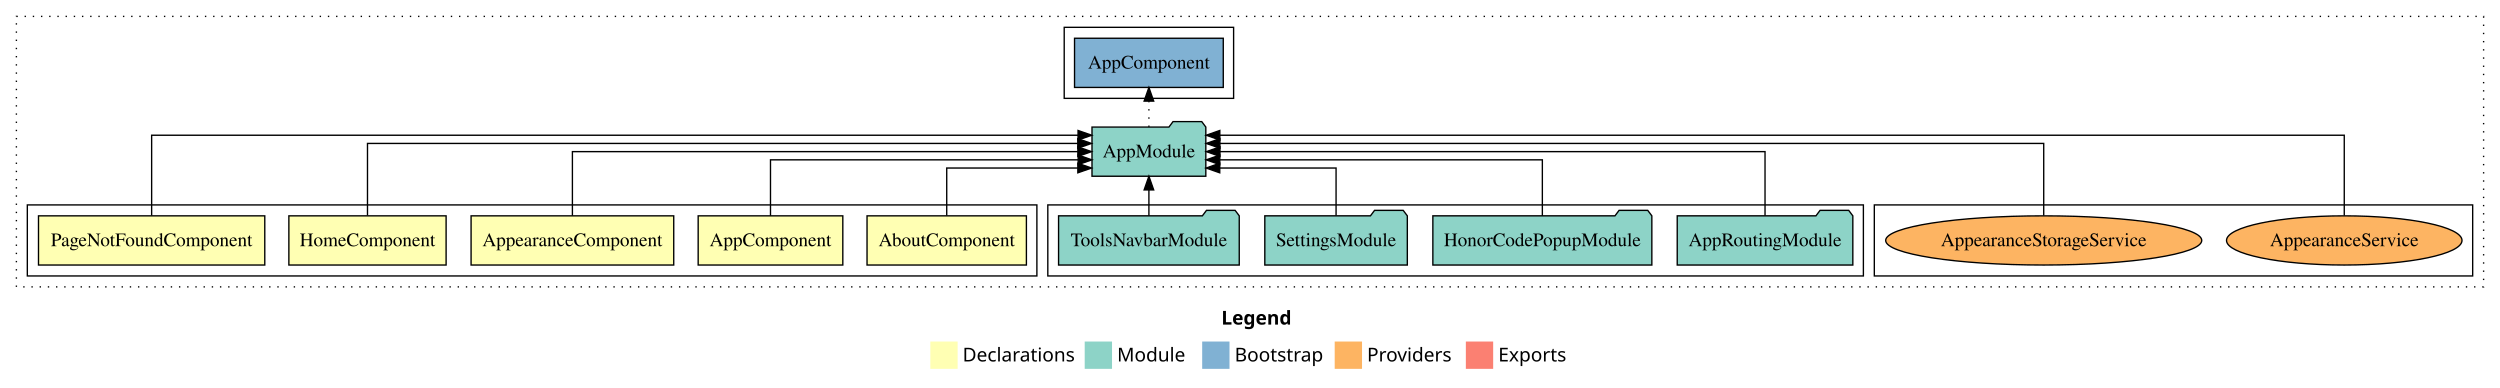
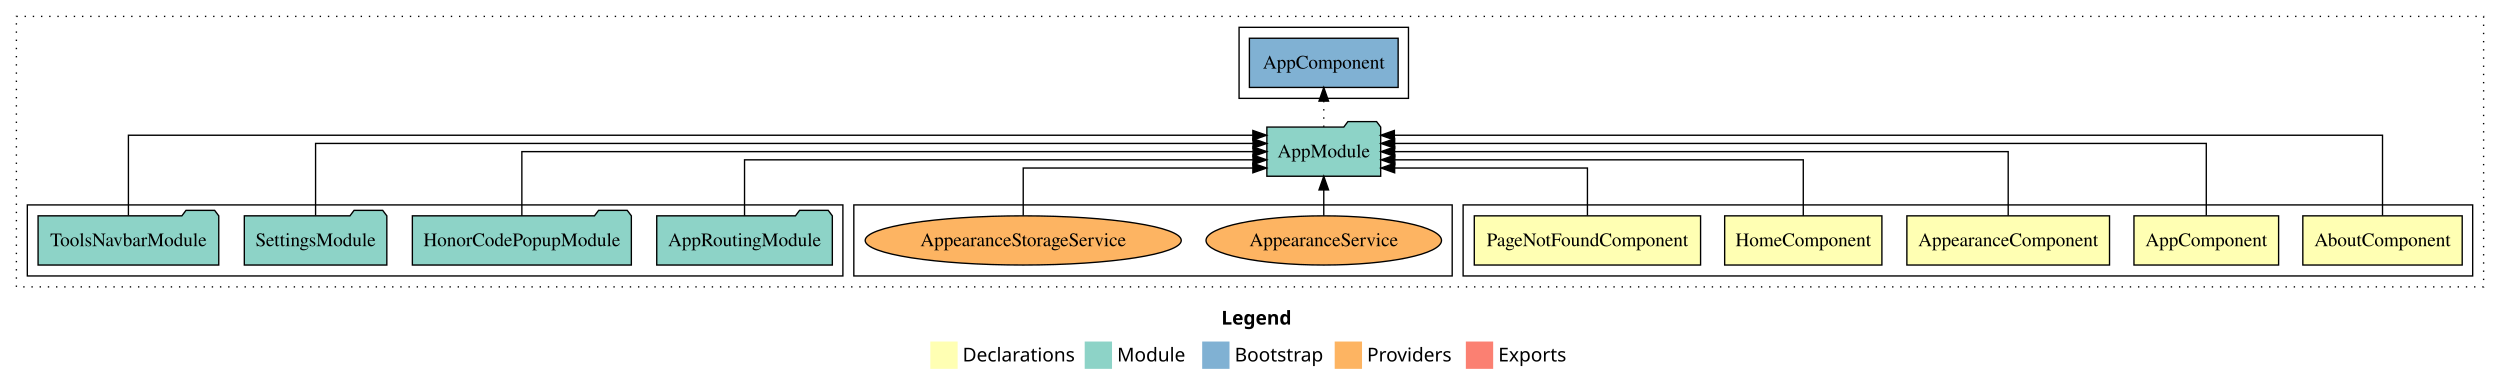
<svg xmlns="http://www.w3.org/2000/svg" width="1830pt" height="284pt" viewBox="0.00 0.00 1830.00 284.00">
  <g id="graph0" class="graph" transform="scale(1 1) rotate(0) translate(4 280)">
    <polygon fill="white" stroke="transparent" points="-4,4 -4,-280 1826,-280 1826,4 -4,4" />
    <text text-anchor="start" x="890.01" y="-42.4" font-family="Times-12" font-weight="bold" font-size="14.00">Legend</text>
    <polygon fill="#ffffb3" stroke="transparent" points="677,-10 677,-30 697,-30 697,-10 677,-10" />
    <text text-anchor="start" x="700.63" y="-15.4" font-family="Times-12" font-size="14.00">  Declarations</text>
    <polygon fill="#8dd3c7" stroke="transparent" points="790,-10 790,-30 810,-30 810,-10 790,-10" />
    <text text-anchor="start" x="813.73" y="-15.4" font-family="Times-12" font-size="14.00">  Module</text>
    <polygon fill="#80b1d3" stroke="transparent" points="876,-10 876,-30 896,-30 896,-10 876,-10" />
    <text text-anchor="start" x="899.78" y="-15.4" font-family="Times-12" font-size="14.00">  Bootstrap</text>
    <polygon fill="#fdb462" stroke="transparent" points="973,-10 973,-30 993,-30 993,-10 973,-10" />
    <text text-anchor="start" x="996.67" y="-15.4" font-family="Times-12" font-size="14.00">  Providers</text>
    <polygon fill="#fb8072" stroke="transparent" points="1069,-10 1069,-30 1089,-30 1089,-10 1069,-10" />
    <text text-anchor="start" x="1092.73" y="-15.4" font-family="Times-12" font-size="14.00">  Exports</text>
    <g id="clust1" class="cluster">
      <polygon fill="none" stroke="black" stroke-dasharray="1,5" points="8,-70 8,-268 1814,-268 1814,-70 8,-70" />
    </g>
+     <g id="clust2" class="cluster">
+       <polygon fill="none" stroke="black" points="1067,-78 1067,-130 1806,-130 1806,-78 1067,-78" />
+     </g>
    <g id="clust11" class="cluster">
-       <polygon fill="none" stroke="black" points="1368,-78 1368,-130 1806,-130 1806,-78 1368,-78" />
+       <polygon fill="none" stroke="black" points="621,-78 621,-130 1059,-130 1059,-78 621,-78" />
    </g>
    <g id="clust10" class="cluster">
-       <polygon fill="none" stroke="black" points="775,-208 775,-260 899,-260 899,-208 775,-208" />
+       <polygon fill="none" stroke="black" points="903,-208 903,-260 1027,-260 1027,-208 903,-208" />
    </g>
    <g id="clust8" class="cluster">
-       <polygon fill="none" stroke="black" points="763,-78 763,-130 1360,-130 1360,-78 763,-78" />
-     </g>
-     <g id="clust2" class="cluster">
-       <polygon fill="none" stroke="black" points="16,-78 16,-130 755,-130 755,-78 16,-78" />
+       <polygon fill="none" stroke="black" points="16,-78 16,-130 613,-130 613,-78 16,-78" />
    </g>
    <g id="node1" class="node">
-       <polygon fill="#ffffb3" stroke="black" points="747.33,-122 630.67,-122 630.67,-86 747.33,-86 747.33,-122" />
-       <text text-anchor="middle" x="689" y="-99.8" font-family="Times,serif" font-size="14.00">AboutComponent</text>
+       <polygon fill="#ffffb3" stroke="black" points="1798.33,-122 1681.67,-122 1681.67,-86 1798.33,-86 1798.33,-122" />
+       <text text-anchor="middle" x="1740" y="-99.8" font-family="Times,serif" font-size="14.00">AboutComponent</text>
    </g>
    <g id="node6" class="node">
-       <polygon fill="#8dd3c7" stroke="black" points="878.66,-187 875.66,-191 854.66,-191 851.66,-187 795.34,-187 795.34,-151 878.66,-151 878.66,-187" />
-       <text text-anchor="middle" x="837" y="-164.8" font-family="Times,serif" font-size="14.00">AppModule</text>
+       <polygon fill="#8dd3c7" stroke="black" points="1006.66,-187 1003.66,-191 982.66,-191 979.66,-187 923.34,-187 923.34,-151 1006.66,-151 1006.66,-187" />
+       <text text-anchor="middle" x="965" y="-164.8" font-family="Times,serif" font-size="14.00">AppModule</text>
    </g>
    <g id="edge1" class="edge">
-       <path fill="none" stroke="black" d="M689,-122.24C689,-137.57 689,-157 689,-157 689,-157 784.99,-157 784.99,-157" />
-       <polygon fill="black" stroke="black" points="784.99,-160.5 794.99,-157 784.98,-153.5 784.99,-160.5" />
+       <path fill="none" stroke="black" d="M1740,-122.25C1740,-145.02 1740,-181 1740,-181 1740,-181 1016.67,-181 1016.67,-181" />
+       <polygon fill="black" stroke="black" points="1016.67,-177.5 1006.67,-181 1016.67,-184.5 1016.67,-177.5" />
    </g>
    <g id="node2" class="node">
-       <polygon fill="#ffffb3" stroke="black" points="612.94,-122 507.06,-122 507.06,-86 612.94,-86 612.94,-122" />
-       <text text-anchor="middle" x="560" y="-99.8" font-family="Times,serif" font-size="14.00">AppComponent</text>
+       <polygon fill="#ffffb3" stroke="black" points="1663.94,-122 1558.06,-122 1558.06,-86 1663.94,-86 1663.94,-122" />
+       <text text-anchor="middle" x="1611" y="-99.8" font-family="Times,serif" font-size="14.00">AppComponent</text>
    </g>
    <g id="edge2" class="edge">
-       <path fill="none" stroke="black" d="M560,-122.02C560,-139.37 560,-163 560,-163 560,-163 785.23,-163 785.23,-163" />
-       <polygon fill="black" stroke="black" points="785.23,-166.5 795.23,-163 785.23,-159.5 785.23,-166.5" />
+       <path fill="none" stroke="black" d="M1611,-122.28C1611,-143.32 1611,-175 1611,-175 1611,-175 1016.89,-175 1016.89,-175" />
+       <polygon fill="black" stroke="black" points="1016.89,-171.5 1006.89,-175 1016.89,-178.5 1016.89,-171.5" />
    </g>
    <g id="node3" class="node">
-       <polygon fill="#ffffb3" stroke="black" points="489.17,-122 340.83,-122 340.83,-86 489.17,-86 489.17,-122" />
-       <text text-anchor="middle" x="415" y="-99.8" font-family="Times,serif" font-size="14.00">AppearanceComponent</text>
+       <polygon fill="#ffffb3" stroke="black" points="1540.17,-122 1391.83,-122 1391.83,-86 1540.17,-86 1540.17,-122" />
+       <text text-anchor="middle" x="1466" y="-99.8" font-family="Times,serif" font-size="14.00">AppearanceComponent</text>
    </g>
    <g id="edge3" class="edge">
-       <path fill="none" stroke="black" d="M415,-122.11C415,-141.34 415,-169 415,-169 415,-169 784.99,-169 784.99,-169" />
-       <polygon fill="black" stroke="black" points="784.99,-172.5 794.99,-169 784.99,-165.5 784.99,-172.5" />
+       <path fill="none" stroke="black" d="M1466,-122.11C1466,-141.34 1466,-169 1466,-169 1466,-169 1016.85,-169 1016.85,-169" />
+       <polygon fill="black" stroke="black" points="1016.85,-165.5 1006.85,-169 1016.85,-172.5 1016.85,-165.5" />
    </g>
    <g id="node4" class="node">
-       <polygon fill="#ffffb3" stroke="black" points="322.55,-122 207.45,-122 207.45,-86 322.55,-86 322.55,-122" />
-       <text text-anchor="middle" x="265" y="-99.8" font-family="Times,serif" font-size="14.00">HomeComponent</text>
+       <polygon fill="#ffffb3" stroke="black" points="1373.55,-122 1258.45,-122 1258.45,-86 1373.55,-86 1373.55,-122" />
+       <text text-anchor="middle" x="1316" y="-99.8" font-family="Times,serif" font-size="14.00">HomeComponent</text>
    </g>
    <g id="edge4" class="edge">
-       <path fill="none" stroke="black" d="M265,-122.28C265,-143.32 265,-175 265,-175 265,-175 784.94,-175 784.94,-175" />
-       <polygon fill="black" stroke="black" points="784.94,-178.5 794.94,-175 784.94,-171.5 784.94,-178.5" />
+       <path fill="none" stroke="black" d="M1316,-122.02C1316,-139.37 1316,-163 1316,-163 1316,-163 1016.99,-163 1016.99,-163" />
+       <polygon fill="black" stroke="black" points="1016.99,-159.5 1006.99,-163 1016.99,-166.5 1016.99,-159.5" />
    </g>
    <g id="node5" class="node">
-       <polygon fill="#ffffb3" stroke="black" points="189.82,-122 24.18,-122 24.18,-86 189.82,-86 189.82,-122" />
-       <text text-anchor="middle" x="107" y="-99.8" font-family="Times,serif" font-size="14.00">PageNotFoundComponent</text>
+       <polygon fill="#ffffb3" stroke="black" points="1240.82,-122 1075.18,-122 1075.18,-86 1240.82,-86 1240.82,-122" />
+       <text text-anchor="middle" x="1158" y="-99.8" font-family="Times,serif" font-size="14.00">PageNotFoundComponent</text>
    </g>
    <g id="edge5" class="edge">
-       <path fill="none" stroke="black" d="M107,-122.25C107,-145.02 107,-181 107,-181 107,-181 785.13,-181 785.13,-181" />
-       <polygon fill="black" stroke="black" points="785.13,-184.5 795.13,-181 785.13,-177.5 785.13,-184.5" />
+       <path fill="none" stroke="black" d="M1158,-122.24C1158,-137.57 1158,-157 1158,-157 1158,-157 1016.88,-157 1016.88,-157" />
+       <polygon fill="black" stroke="black" points="1016.88,-153.5 1006.88,-157 1016.88,-160.5 1016.88,-153.5" />
    </g>
    <g id="node11" class="node">
-       <polygon fill="#80b1d3" stroke="black" points="891.44,-252 782.56,-252 782.56,-216 891.44,-216 891.44,-252" />
-       <text text-anchor="middle" x="837" y="-229.8" font-family="Times,serif" font-size="14.00">AppComponent </text>
+       <polygon fill="#80b1d3" stroke="black" points="1019.44,-252 910.56,-252 910.56,-216 1019.44,-216 1019.44,-252" />
+       <text text-anchor="middle" x="965" y="-229.8" font-family="Times,serif" font-size="14.00">AppComponent </text>
    </g>
    <g id="edge10" class="edge">
-       <path fill="none" stroke="black" stroke-dasharray="1,5" d="M837,-187.11C837,-187.11 837,-205.99 837,-205.99" />
-       <polygon fill="black" stroke="black" points="833.5,-205.99 837,-215.99 840.5,-205.99 833.5,-205.99" />
+       <path fill="none" stroke="black" stroke-dasharray="1,5" d="M965,-187.11C965,-187.11 965,-205.99 965,-205.99" />
+       <polygon fill="black" stroke="black" points="961.5,-205.99 965,-215.99 968.5,-205.99 961.5,-205.99" />
    </g>
    <g id="node7" class="node">
-       <polygon fill="#8dd3c7" stroke="black" points="1352.27,-122 1349.27,-126 1328.27,-126 1325.27,-122 1223.73,-122 1223.73,-86 1352.27,-86 1352.27,-122" />
-       <text text-anchor="middle" x="1288" y="-99.8" font-family="Times,serif" font-size="14.00">AppRoutingModule</text>
+       <polygon fill="#8dd3c7" stroke="black" points="605.27,-122 602.27,-126 581.27,-126 578.27,-122 476.73,-122 476.73,-86 605.27,-86 605.27,-122" />
+       <text text-anchor="middle" x="541" y="-99.8" font-family="Times,serif" font-size="14.00">AppRoutingModule</text>
    </g>
    <g id="edge6" class="edge">
-       <path fill="none" stroke="black" d="M1288,-122.11C1288,-141.34 1288,-169 1288,-169 1288,-169 889.02,-169 889.02,-169" />
-       <polygon fill="black" stroke="black" points="889.02,-165.5 879.02,-169 889.02,-172.5 889.02,-165.5" />
+       <path fill="none" stroke="black" d="M541,-122.02C541,-139.37 541,-163 541,-163 541,-163 913.18,-163 913.18,-163" />
+       <polygon fill="black" stroke="black" points="913.18,-166.5 923.18,-163 913.18,-159.5 913.18,-166.5" />
    </g>
    <g id="node8" class="node">
-       <polygon fill="#8dd3c7" stroke="black" points="1205.15,-122 1202.15,-126 1181.15,-126 1178.15,-122 1044.85,-122 1044.85,-86 1205.15,-86 1205.15,-122" />
-       <text text-anchor="middle" x="1125" y="-99.8" font-family="Times,serif" font-size="14.00">HonorCodePopupModule</text>
+       <polygon fill="#8dd3c7" stroke="black" points="458.15,-122 455.15,-126 434.15,-126 431.15,-122 297.85,-122 297.85,-86 458.15,-86 458.15,-122" />
+       <text text-anchor="middle" x="378" y="-99.8" font-family="Times,serif" font-size="14.00">HonorCodePopupModule</text>
    </g>
    <g id="edge7" class="edge">
-       <path fill="none" stroke="black" d="M1125,-122.02C1125,-139.37 1125,-163 1125,-163 1125,-163 888.88,-163 888.88,-163" />
-       <polygon fill="black" stroke="black" points="888.88,-159.5 878.88,-163 888.88,-166.5 888.88,-159.5" />
+       <path fill="none" stroke="black" d="M378,-122.11C378,-141.34 378,-169 378,-169 378,-169 913.25,-169 913.25,-169" />
+       <polygon fill="black" stroke="black" points="913.26,-172.5 923.25,-169 913.25,-165.5 913.26,-172.5" />
    </g>
    <g id="node9" class="node">
-       <polygon fill="#8dd3c7" stroke="black" points="1026.16,-122 1023.16,-126 1002.16,-126 999.16,-122 921.84,-122 921.84,-86 1026.16,-86 1026.16,-122" />
-       <text text-anchor="middle" x="974" y="-99.8" font-family="Times,serif" font-size="14.00">SettingsModule</text>
+       <polygon fill="#8dd3c7" stroke="black" points="279.16,-122 276.16,-126 255.16,-126 252.16,-122 174.84,-122 174.84,-86 279.16,-86 279.16,-122" />
+       <text text-anchor="middle" x="227" y="-99.8" font-family="Times,serif" font-size="14.00">SettingsModule</text>
    </g>
    <g id="edge8" class="edge">
-       <path fill="none" stroke="black" d="M974,-122.24C974,-137.57 974,-157 974,-157 974,-157 888.85,-157 888.85,-157" />
-       <polygon fill="black" stroke="black" points="888.85,-153.5 878.85,-157 888.85,-160.5 888.85,-153.5" />
+       <path fill="none" stroke="black" d="M227,-122.28C227,-143.32 227,-175 227,-175 227,-175 913.21,-175 913.21,-175" />
+       <polygon fill="black" stroke="black" points="913.21,-178.5 923.21,-175 913.21,-171.5 913.21,-178.5" />
    </g>
    <g id="node10" class="node">
-       <polygon fill="#8dd3c7" stroke="black" points="903.13,-122 900.13,-126 879.13,-126 876.13,-122 770.87,-122 770.87,-86 903.13,-86 903.13,-122" />
-       <text text-anchor="middle" x="837" y="-99.8" font-family="Times,serif" font-size="14.00">ToolsNavbarModule</text>
+       <polygon fill="#8dd3c7" stroke="black" points="156.13,-122 153.13,-126 132.13,-126 129.13,-122 23.87,-122 23.87,-86 156.13,-86 156.13,-122" />
+       <text text-anchor="middle" x="90" y="-99.8" font-family="Times,serif" font-size="14.00">ToolsNavbarModule</text>
    </g>
    <g id="edge9" class="edge">
-       <path fill="none" stroke="black" d="M837,-122.11C837,-122.11 837,-140.99 837,-140.99" />
-       <polygon fill="black" stroke="black" points="833.5,-140.99 837,-150.99 840.5,-140.99 833.5,-140.99" />
+       <path fill="none" stroke="black" d="M90,-122.25C90,-145.02 90,-181 90,-181 90,-181 913.09,-181 913.09,-181" />
+       <polygon fill="black" stroke="black" points="913.09,-184.5 923.09,-181 913.09,-177.5 913.09,-184.5" />
    </g>
    <g id="node12" class="node">
-       <ellipse fill="#fdb462" stroke="black" cx="1712" cy="-104" rx="86.19" ry="18" />
-       <text text-anchor="middle" x="1712" y="-99.8" font-family="Times,serif" font-size="14.00">AppearanceService</text>
+       <ellipse fill="#fdb462" stroke="black" cx="965" cy="-104" rx="86.19" ry="18" />
+       <text text-anchor="middle" x="965" y="-99.8" font-family="Times,serif" font-size="14.00">AppearanceService</text>
    </g>
    <g id="edge11" class="edge">
-       <path fill="none" stroke="black" d="M1712,-122.25C1712,-145.02 1712,-181 1712,-181 1712,-181 888.91,-181 888.91,-181" />
-       <polygon fill="black" stroke="black" points="888.91,-177.5 878.91,-181 888.91,-184.5 888.91,-177.5" />
+       <path fill="none" stroke="black" d="M965,-122.11C965,-122.11 965,-140.99 965,-140.99" />
+       <polygon fill="black" stroke="black" points="961.5,-140.99 965,-150.99 968.5,-140.99 961.5,-140.99" />
    </g>
    <g id="node13" class="node">
-       <ellipse fill="#fdb462" stroke="black" cx="1492" cy="-104" rx="115.69" ry="18" />
-       <text text-anchor="middle" x="1492" y="-99.8" font-family="Times,serif" font-size="14.00">AppearanceStorageService</text>
+       <ellipse fill="#fdb462" stroke="black" cx="745" cy="-104" rx="115.69" ry="18" />
+       <text text-anchor="middle" x="745" y="-99.8" font-family="Times,serif" font-size="14.00">AppearanceStorageService</text>
    </g>
    <g id="edge12" class="edge">
-       <path fill="none" stroke="black" d="M1492,-122.28C1492,-143.32 1492,-175 1492,-175 1492,-175 888.97,-175 888.97,-175" />
-       <polygon fill="black" stroke="black" points="888.97,-171.5 878.97,-175 888.97,-178.5 888.97,-171.5" />
+       <path fill="none" stroke="black" d="M745,-122.24C745,-137.57 745,-157 745,-157 745,-157 913.1,-157 913.1,-157" />
+       <polygon fill="black" stroke="black" points="913.1,-160.5 923.1,-157 913.1,-153.5 913.1,-160.5" />
    </g>
  </g>
</svg>
